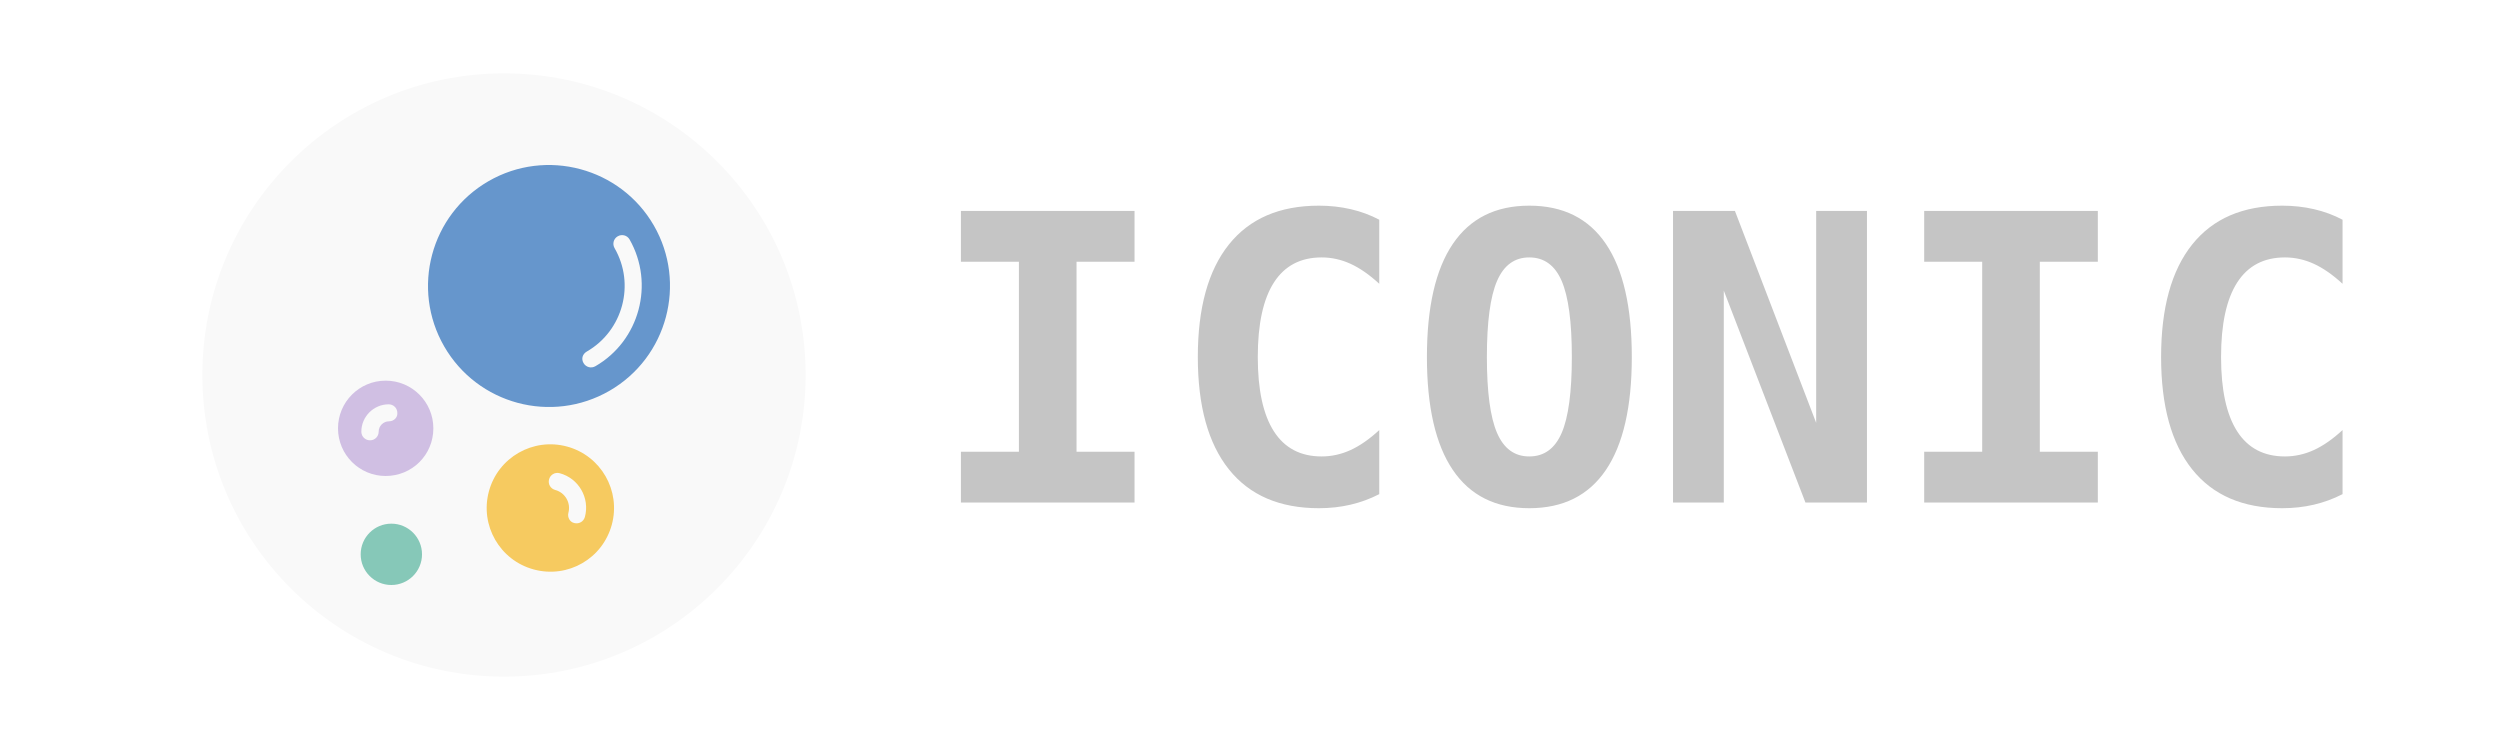
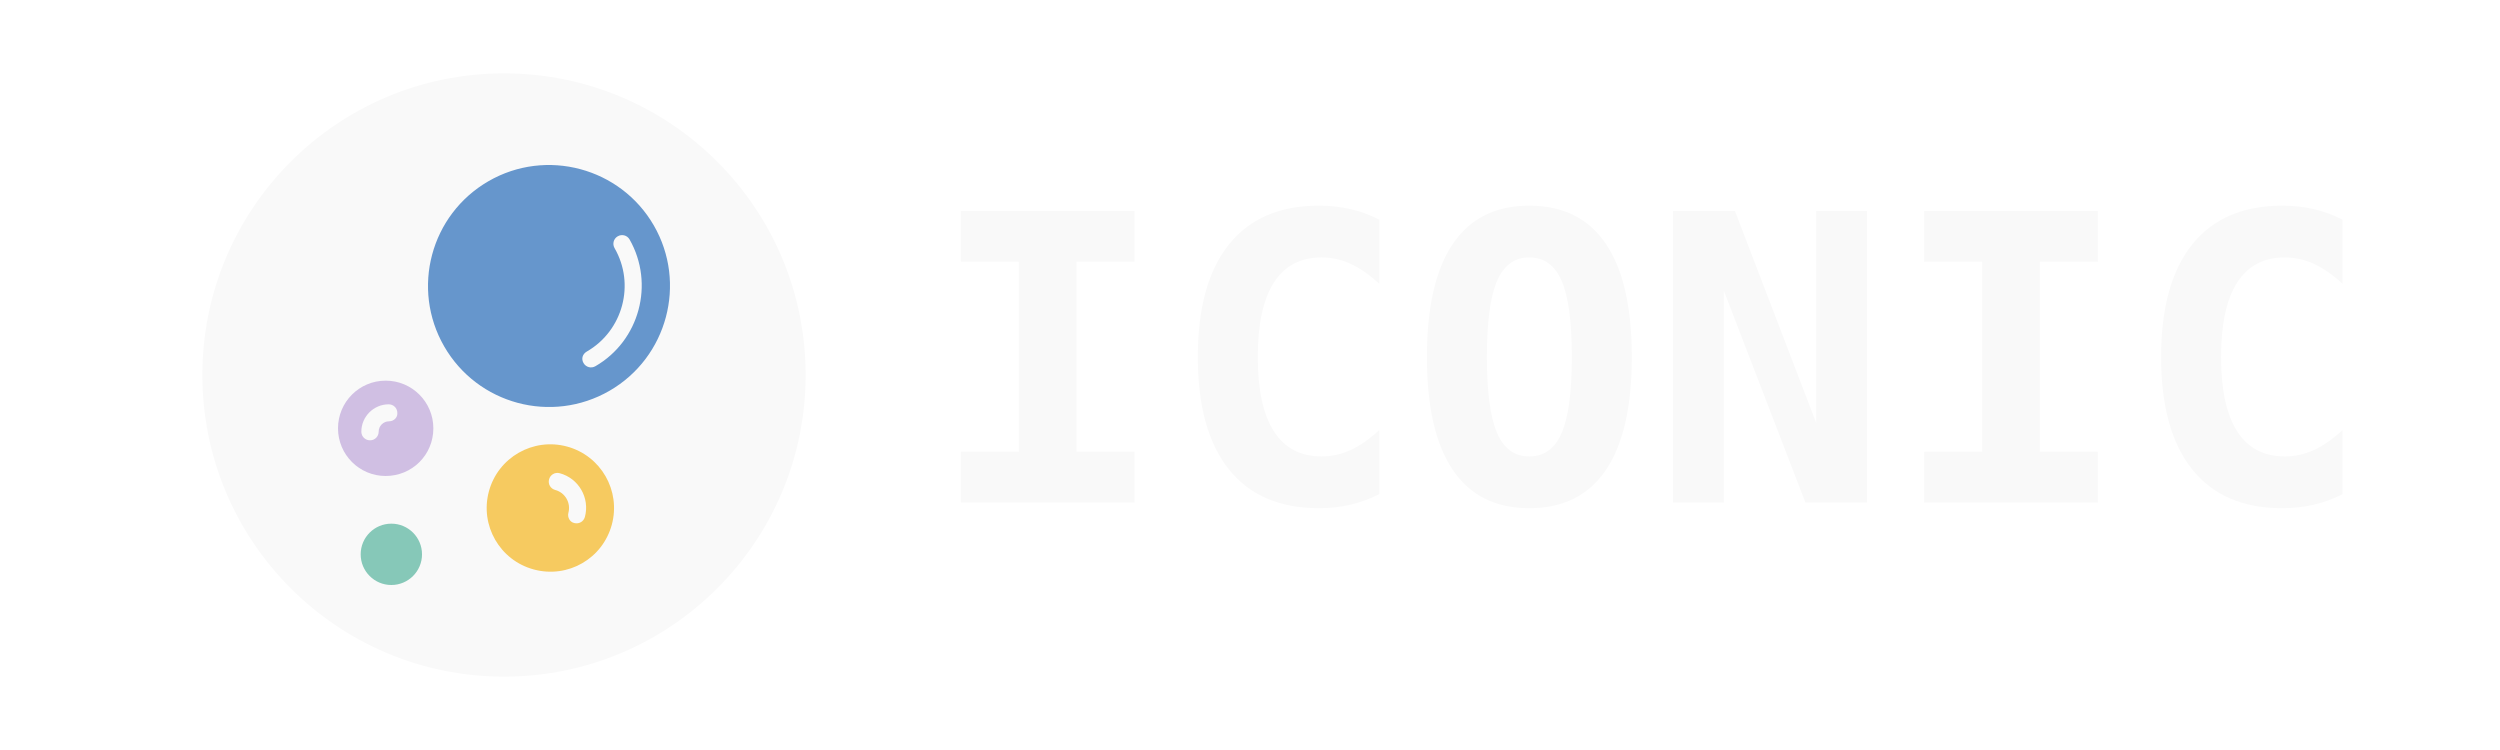
<svg xmlns="http://www.w3.org/2000/svg" width="2000" height="600" viewBox="0 0 2000 600" version="1.1" id="svg1" xml:space="preserve">
  <defs id="defs1" />
  <g id="layer1">
    <g id="layer1-2" transform="translate(147.2019,43.99994)">
      <circle style="fill:#f9f9f9;fill-opacity:1;stroke:#858585;stroke-width:8;stroke-dasharray:none;stroke-opacity:0" id="path1" cx="256" cy="256" r="241.313" />
      <g id="g2" transform="matrix(1.159701,0,0,1.159701,-44.54712,-38.41347)">
        <circle fill="#000000" cx="30.2" cy="117.8" r="9.2" id="circle1" transform="matrix(2.299692,0,0,2.299692,111.9946,106.6742)" style="fill:#86c8b8;fill-opacity:1" />
        <path fill="#000000" d="m 333.568,356.981 c 6.25,-23.324 -7.513,-47.487 -31.059,-53.796 -23.324,-6.25 -47.487,7.513 -53.796,31.059 -6.25,23.324 7.513,47.487 31.059,53.796 23.546,6.309 47.487,-7.513 53.796,-31.059 z m -29.988,-8.035 c 1.845,-6.886 -2.22,-13.927 -9.106,-15.773 -3.11,-0.833 -5.121,-3.991 -4.228,-7.323 0.833,-3.11 3.991,-5.121 7.323,-4.228 13.106,3.512 20.911,17.031 17.4,30.137 -0.833,3.11 -3.991,5.121 -7.323,4.228 -2.947,-0.552 -4.899,-3.931 -4.065,-7.041 z" id="path2" style="fill:#f6ca60;fill-opacity:1;stroke-width:2.3" />
        <path fill="#000000" d="m 28.5,65.7 c -7.9,0 -14.3,6.4 -14.3,14.3 0,7.9 6.4,14.3 14.3,14.3 7.9,0 14.3,-6.3 14.3,-14.3 0,-7.9 -6.4,-14.3 -14.3,-14.3 z m 1,12.2 c -1.7,0 -3.1,1.4 -3.1,3.1 0,1.4 -1.1,2.6 -2.6,2.6 -1.4,0 -2.6,-1.1 -2.6,-2.6 0,-4.5 3.7,-8.2 8.2,-8.2 1.4,0 2.6,1.1 2.6,2.6 0.1,1.4 -1.1,2.5 -2.5,2.5 z" id="path3" transform="matrix(2.299692,0,0,2.299692,111.9946,106.6742)" style="fill:#d0bfe3;fill-opacity:1" />
        <path fill="#000000" d="m 331.96,264.747 c 39.832,-22.997 53.552,-74.202 30.555,-114.034 -22.997,-39.832 -74.202,-53.552 -114.034,-30.555 -40.031,23.112 -53.552,74.202 -30.555,114.034 22.997,39.832 74.003,53.667 114.034,30.555 z M 316.322,237.662 c 24.895,-14.373 33.481,-46.416 19.108,-71.311 -1.61,-2.788 -0.799,-6.443 2.189,-8.168 2.788,-1.61 6.443,-0.799 8.168,2.189 17.393,30.586 6.872,69.854 -23.6,87.447 -2.788,1.61 -6.443,0.799 -8.168,-2.189 -1.725,-2.987 -0.684,-6.244 2.304,-7.969 z" id="path1-0" style="fill:#6696cc;fill-opacity:1;stroke-width:2.3" />
      </g>
      <g id="g1" transform="matrix(2.299692,0,0,2.299692,111.9946,106.6742)" />
    </g>
-     <text xml:space="preserve" style="font-weight:bold;font-size:320px;font-family:Consolas;-inkscape-font-specification:'Consolas Bold';text-align:start;writing-mode:lr-tb;direction:ltr;text-anchor:start;fill:#c5c5c5;fill-opacity:1;stroke:#858585;stroke-width:0;stroke-opacity:0" x="741.853" y="402.031" id="text1">
-       <tspan id="tspan1" x="741.853" y="402.031" style="font-size:320px;fill:#c5c5c5;fill-opacity:1;stroke:#000000;stroke-opacity:0">ICONIC</tspan>
+     <text xml:space="preserve" style="font-weight:bold;font-size:320px;font-family:Consolas;-inkscape-font-specification:'Consolas Bold';text-align:start;writing-mode:lr-tb;direction:ltr;text-anchor:start;fill:#f9f9f9;fill-opacity:1;stroke:#858585;stroke-width:0;stroke-opacity:0" x="741.853" y="402.031" id="text1">
+       <tspan id="tspan1" x="741.853" y="402.031" style="font-size:320px;fill:#f9f9f9;fill-opacity:1;stroke:#000000;stroke-opacity:0">ICONIC</tspan>
    </text>
  </g>
</svg>
